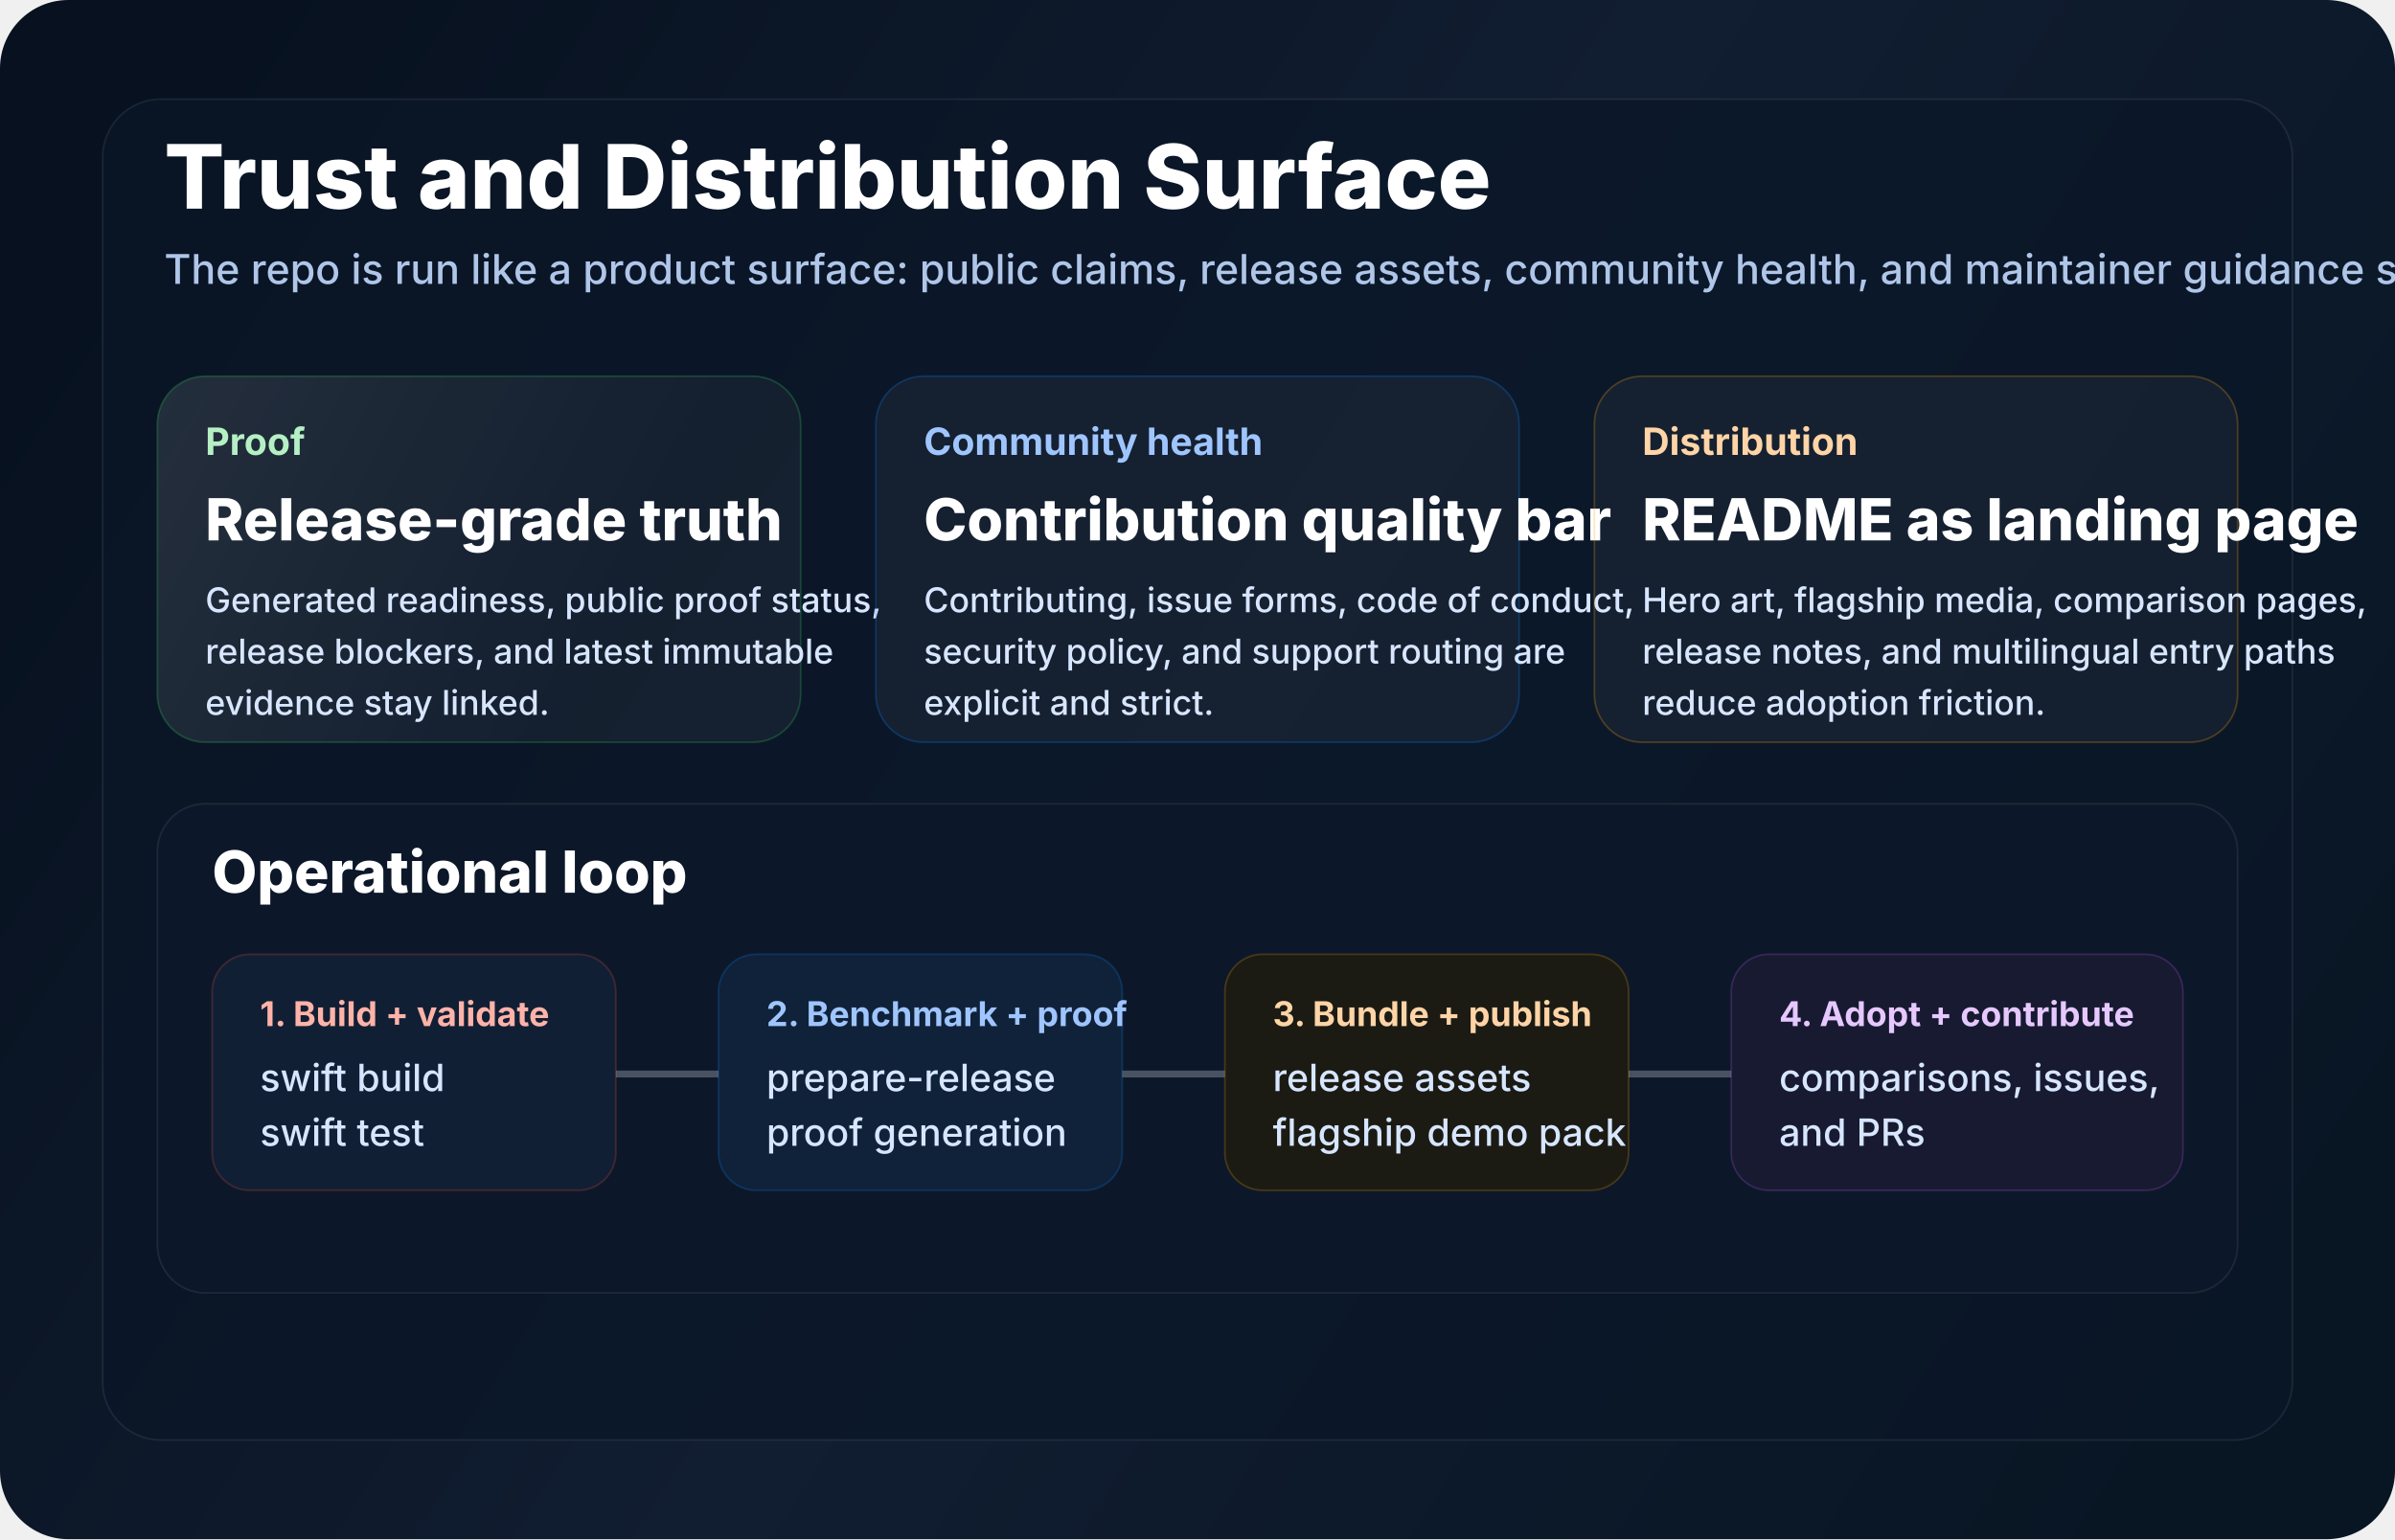
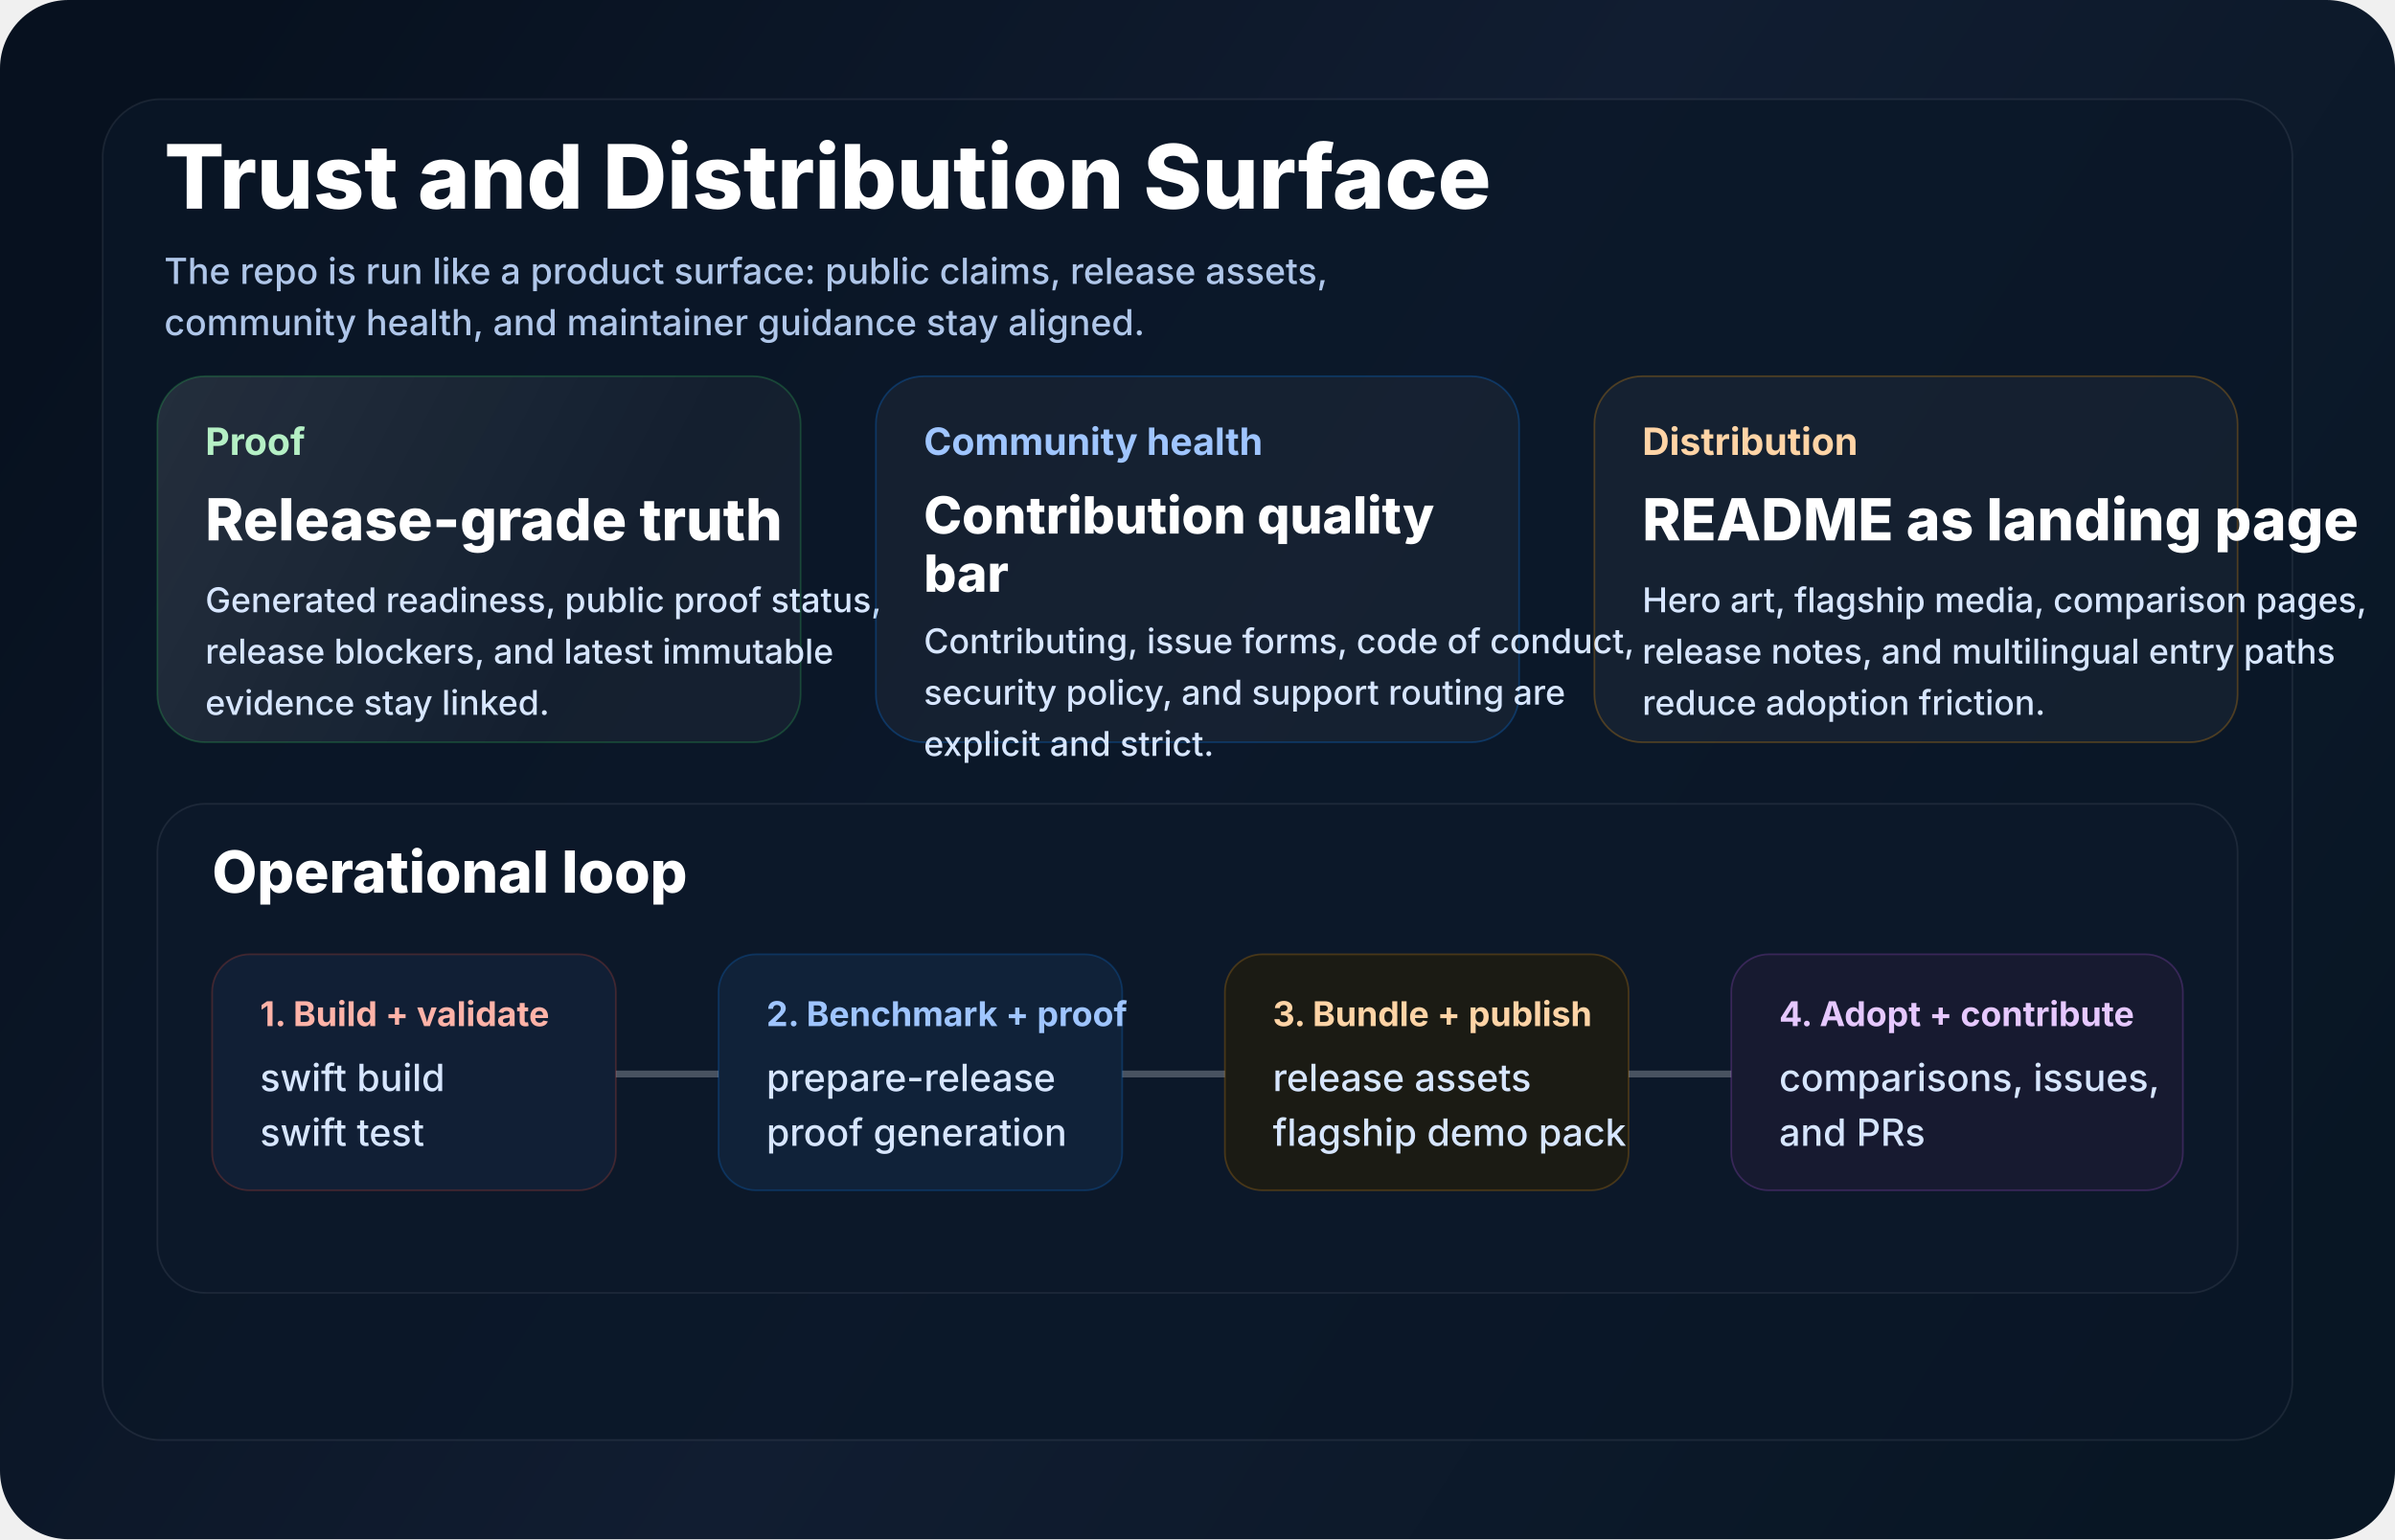
<svg xmlns="http://www.w3.org/2000/svg" width="1400" height="900" viewBox="0 0 1400 900" fill="none">
  <defs>
    <linearGradient id="bg" x1="102" y1="64" x2="1290" y2="826" gradientUnits="userSpaceOnUse">
      <stop stop-color="#07111F" />
      <stop offset="0.5" stop-color="#111D31" />
      <stop offset="1" stop-color="#081624" />
    </linearGradient>
    <linearGradient id="panel" x1="0" y1="0" x2="420" y2="220" gradientUnits="userSpaceOnUse">
      <stop stop-color="#FFFFFF" stop-opacity="0.15" />
      <stop offset="1" stop-color="#FFFFFF" stop-opacity="0.04" />
    </linearGradient>
  </defs>
  <rect width="1400" height="900" rx="40" fill="url(#bg)" />
  <rect x="60" y="58" width="1280" height="784" rx="34" fill="#0B1728" fill-opacity="0.72" stroke="#F2F7FF" stroke-opacity="0.08" />
  <g font-family="-apple-system, BlinkMacSystemFont, 'Segoe UI', sans-serif">
    <text x="96" y="122" fill="#FFFFFF" font-size="52" font-weight="800">Trust and Distribution Surface</text>
-     <text x="96" y="166" fill="#AFC6E9" font-size="24" font-weight="500">The repo is run like a product surface: public claims, release assets, community health, and maintainer guidance stay aligned.</text>
+     <text x="96" y="166" fill="#AFC6E9" font-size="21" font-weight="500">The repo is run like a product surface: public claims, release assets,</text>
+     <text x="96" y="196" fill="#AFC6E9" font-size="21" font-weight="500">community health, and maintainer guidance stay aligned.</text>
  </g>
  <g font-family="-apple-system, BlinkMacSystemFont, 'Segoe UI', sans-serif">
    <rect x="92" y="220" width="376" height="214" rx="28" fill="url(#panel)" stroke="#34C759" stroke-opacity="0.26" />
    <text x="120" y="266" fill="#B5F0C5" font-size="22" font-weight="700">Proof</text>
    <text x="120" y="316" fill="#FFFFFF" font-size="34" font-weight="800">Release-grade truth</text>
    <text x="120" y="358" fill="#D7E6FF" font-size="20" font-weight="500">Generated readiness, public proof status,</text>
    <text x="120" y="388" fill="#D7E6FF" font-size="20" font-weight="500">release blockers, and latest immutable</text>
    <text x="120" y="418" fill="#D7E6FF" font-size="20" font-weight="500">evidence stay linked.</text>
    <rect x="512" y="220" width="376" height="214" rx="28" fill="url(#panel)" stroke="#0A84FF" stroke-opacity="0.26" />
    <text x="540" y="266" fill="#9FC5FF" font-size="22" font-weight="700">Community health</text>
-     <text x="540" y="316" fill="#FFFFFF" font-size="34" font-weight="800">Contribution quality bar</text>
-     <text x="540" y="358" fill="#D7E6FF" font-size="20" font-weight="500">Contributing, issue forms, code of conduct,</text>
-     <text x="540" y="388" fill="#D7E6FF" font-size="20" font-weight="500">security policy, and support routing are</text>
-     <text x="540" y="418" fill="#D7E6FF" font-size="20" font-weight="500">explicit and strict.</text>
+     <text x="540" y="312" fill="#FFFFFF" font-size="30" font-weight="800">Contribution quality</text>
+     <text x="540" y="346" fill="#FFFFFF" font-size="30" font-weight="800">bar</text>
+     <text x="540" y="382" fill="#D7E6FF" font-size="20" font-weight="500">Contributing, issue forms, code of conduct,</text>
+     <text x="540" y="412" fill="#D7E6FF" font-size="20" font-weight="500">security policy, and support routing are</text>
+     <text x="540" y="442" fill="#D7E6FF" font-size="20" font-weight="500">explicit and strict.</text>
    <rect x="932" y="220" width="376" height="214" rx="28" fill="url(#panel)" stroke="#FF9F0A" stroke-opacity="0.26" />
    <text x="960" y="266" fill="#FFD4A6" font-size="22" font-weight="700">Distribution</text>
    <text x="960" y="316" fill="#FFFFFF" font-size="34" font-weight="800">README as landing page</text>
    <text x="960" y="358" fill="#D7E6FF" font-size="20" font-weight="500">Hero art, flagship media, comparison pages,</text>
    <text x="960" y="388" fill="#D7E6FF" font-size="20" font-weight="500">release notes, and multilingual entry paths</text>
    <text x="960" y="418" fill="#D7E6FF" font-size="20" font-weight="500">reduce adoption friction.</text>
    <rect x="92" y="470" width="1216" height="286" rx="28" fill="#0C1829" stroke="#F2F7FF" stroke-opacity="0.08" />
    <text x="124" y="522" fill="#FFFFFF" font-size="34" font-weight="800">Operational loop</text>
    <rect x="124" y="558" width="236" height="138" rx="22" fill="#111F35" stroke="#F05138" stroke-opacity="0.22" />
    <text x="152" y="600" fill="#FFB3A8" font-size="20" font-weight="700">1. Build + validate</text>
    <text x="152" y="638" fill="#D7E6FF" font-size="22" font-weight="500">swift build</text>
    <text x="152" y="670" fill="#D7E6FF" font-size="22" font-weight="500">swift test</text>
    <rect x="420" y="558" width="236" height="138" rx="22" fill="#102239" stroke="#0A84FF" stroke-opacity="0.22" />
    <text x="448" y="600" fill="#9FC5FF" font-size="20" font-weight="700">2. Benchmark + proof</text>
    <text x="448" y="638" fill="#D7E6FF" font-size="22" font-weight="500">prepare-release</text>
    <text x="448" y="670" fill="#D7E6FF" font-size="22" font-weight="500">proof generation</text>
    <rect x="716" y="558" width="236" height="138" rx="22" fill="#1B1B14" stroke="#FF9F0A" stroke-opacity="0.22" />
    <text x="744" y="600" fill="#FFD4A6" font-size="20" font-weight="700">3. Bundle + publish</text>
    <text x="744" y="638" fill="#D7E6FF" font-size="22" font-weight="500">release assets</text>
    <text x="744" y="670" fill="#D7E6FF" font-size="22" font-weight="500">flagship demo pack</text>
    <rect x="1012" y="558" width="264" height="138" rx="22" fill="#171A30" stroke="#BF5AF2" stroke-opacity="0.22" />
    <text x="1040" y="600" fill="#E6C8FF" font-size="20" font-weight="700">4. Adopt + contribute</text>
    <text x="1040" y="638" fill="#D7E6FF" font-size="22" font-weight="500">comparisons, issues,</text>
    <text x="1040" y="670" fill="#D7E6FF" font-size="22" font-weight="500">and PRs</text>
  </g>
  <path d="M360 628H420" stroke="#F2F7FF" stroke-opacity="0.26" stroke-width="4" />
  <path d="M656 628H716" stroke="#F2F7FF" stroke-opacity="0.26" stroke-width="4" />
  <path d="M952 628H1012" stroke="#F2F7FF" stroke-opacity="0.26" stroke-width="4" />
</svg>
